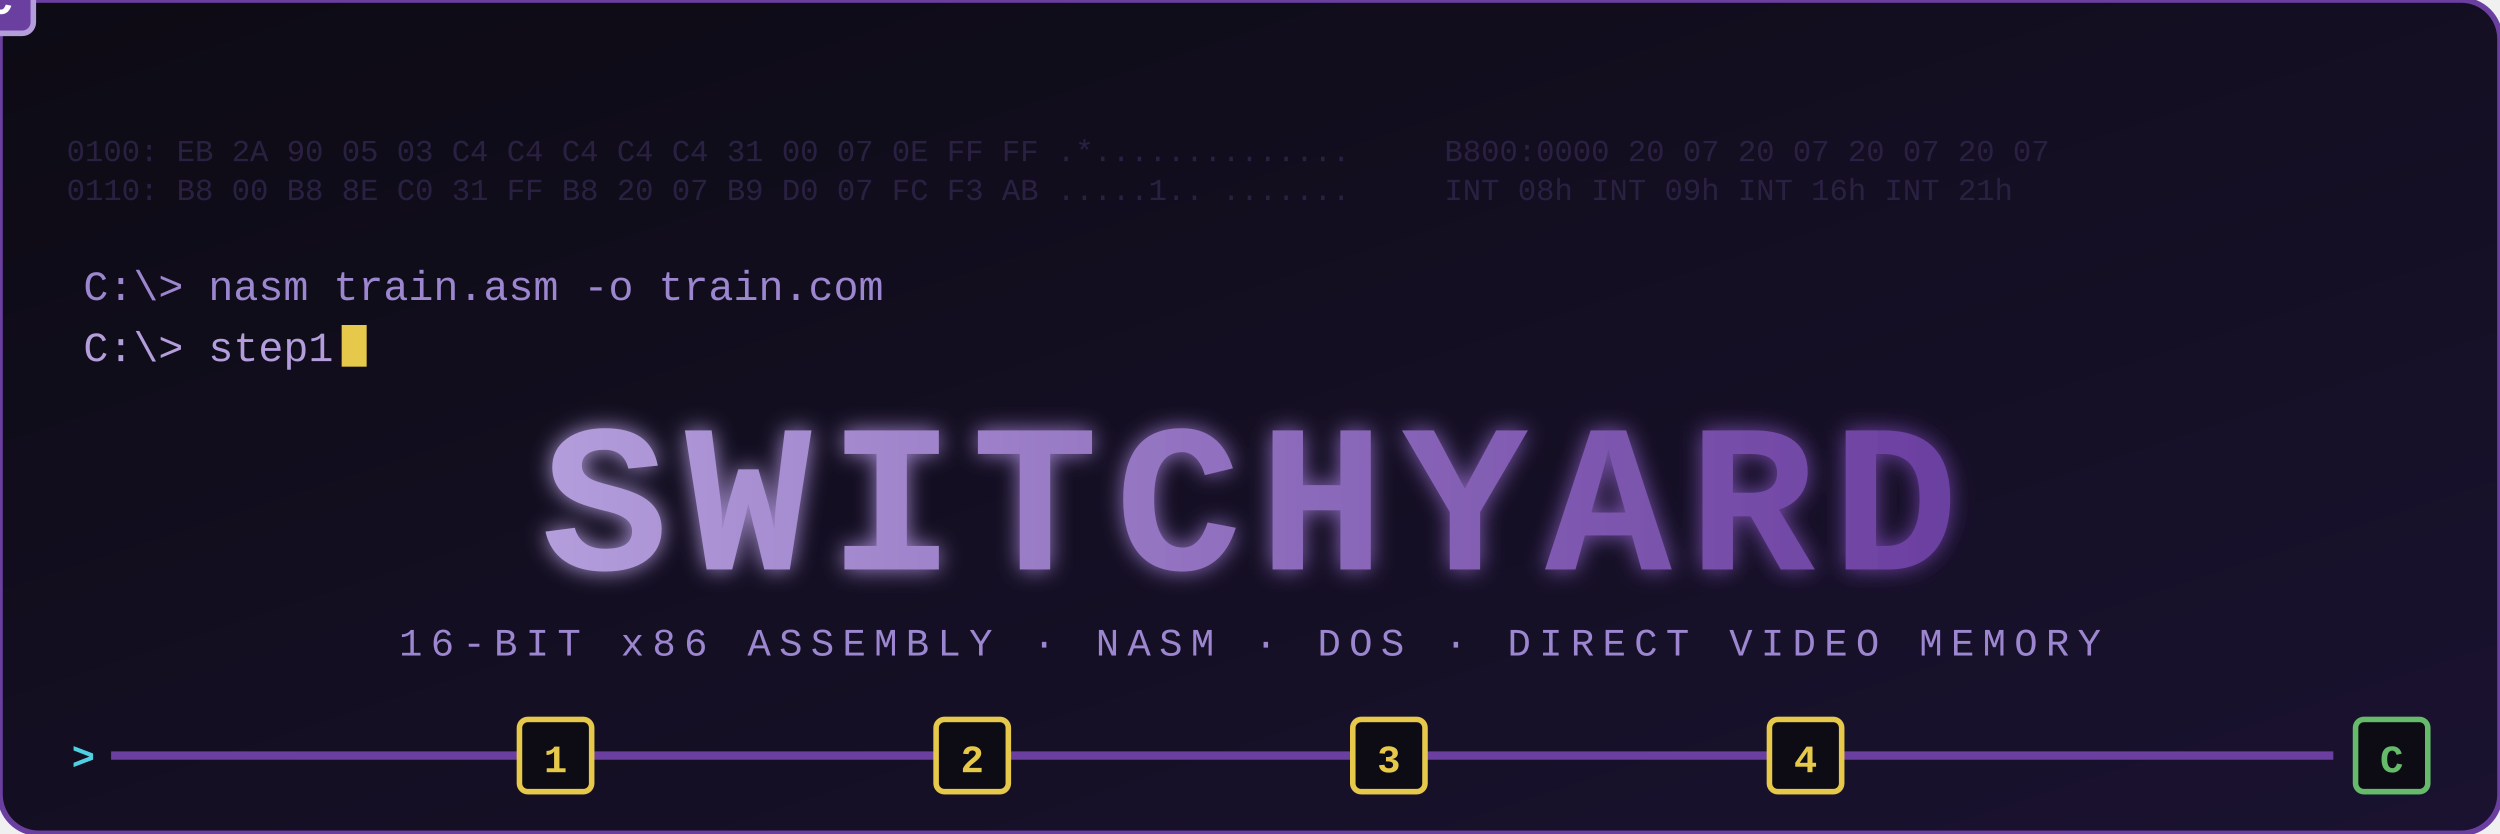
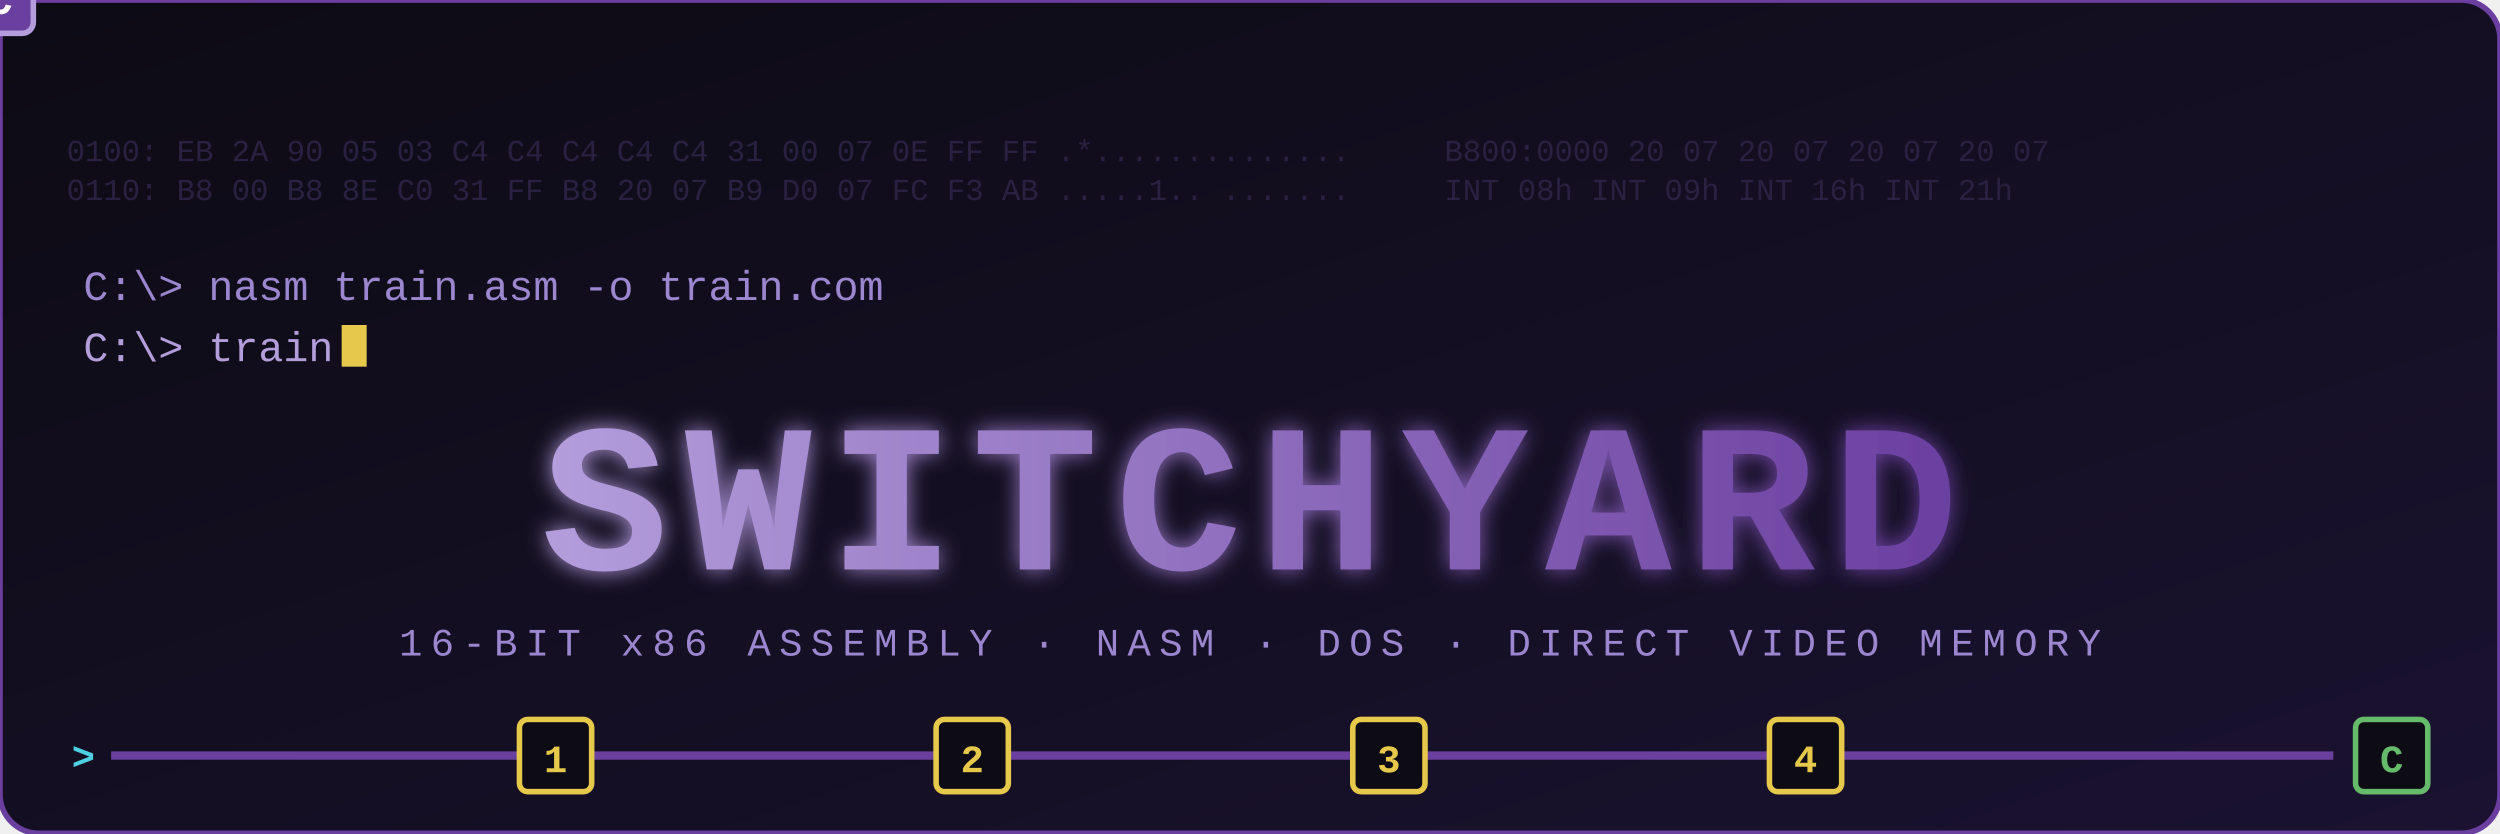
<svg xmlns="http://www.w3.org/2000/svg" viewBox="0 0 900 300" width="900" height="300" role="img" aria-label="SwitchYard animated assembly banner">
  <defs>
    <linearGradient id="bg" x1="0" y1="0" x2="1" y2="1">
      <stop offset="0" stop-color="#0d0b14" />
      <stop offset="1" stop-color="#1a1230" />
    </linearGradient>
    <linearGradient id="title" x1="0" y1="0" x2="1" y2="0">
      <stop offset="0" stop-color="#B39DDB" />
      <stop offset="1" stop-color="#6B3FA0" />
    </linearGradient>
    <filter id="glow" x="-20%" y="-50%" width="140%" height="200%">
      <feGaussianBlur stdDeviation="4" result="b" />
      <feMerge>
        <feMergeNode in="b" />
        <feMergeNode in="SourceGraphic" />
      </feMerge>
    </filter>
  </defs>
  <rect width="900" height="300" rx="14" fill="url(#bg)" stroke="#6B3FA0" stroke-width="2" />
  <g font-family="Courier New, Consolas, monospace" font-size="11" fill="#2a2142">
    <text x="24" y="58">0100: EB 2A 90 05 03 C4 C4 C4  C4 C4 31 00 07 0E FF FF  .*..............</text>
    <text x="24" y="72">0110: B8 00 B8 8E C0 31 FF B8  20 07 B9 D0 07 FC F3 AB  .....1.. .......</text>
    <text x="520" y="58">B800:0000  20 07 20 07 20 07 20 07</text>
    <text x="520" y="72">INT 08h  INT 09h  INT 16h  INT 21h</text>
  </g>
  <g font-family="Courier New, Consolas, monospace" font-size="15">
    <text x="30" y="108" fill="#9B86CF">C:\&gt; nasm train.asm -o train.com</text>
-     <text x="30" y="130" fill="#B39DDB">C:\&gt; step1<tspan fill="#E6C84A"> </tspan>
+     <text x="30" y="130" fill="#B39DDB">C:\&gt; train<tspan fill="#E6C84A"> </tspan>
    </text>
    <rect x="123" y="117" width="9" height="15" fill="#E6C84A">
      <animate attributeName="opacity" values="1;0" calcMode="discrete" dur="1s" repeatCount="indefinite" />
    </rect>
  </g>
  <text x="450" y="205" text-anchor="middle" font-family="Courier New, Consolas, monospace" font-size="76" font-weight="bold" letter-spacing="6" fill="url(#title)" filter="url(#glow)">SWITCHYARD</text>
  <text x="450" y="236" text-anchor="middle" font-family="Courier New, Consolas, monospace" font-size="14" letter-spacing="3" fill="#9B86CF">16-BIT x86 ASSEMBLY  ·  NASM  ·  DOS  ·  DIRECT VIDEO MEMORY</text>
  <g stroke="#6B3FA0" stroke-width="3" fill="none">
    <line x1="40" y1="272" x2="840" y2="272" />
  </g>
  <g font-family="Courier New, Consolas, monospace" font-size="14" font-weight="bold" text-anchor="middle">
    <text x="30" y="277" fill="#4DD0E1">&gt;</text>
    <g fill="#0d0b14" stroke="#E6C84A" stroke-width="2">
      <rect x="187" y="259" width="26" height="26" rx="3" />
      <rect x="337" y="259" width="26" height="26" rx="3" />
      <rect x="487" y="259" width="26" height="26" rx="3" />
      <rect x="637" y="259" width="26" height="26" rx="3" />
    </g>
    <g fill="#E6C84A">
      <text x="200" y="278">1</text>
      <text x="350" y="278">2</text>
      <text x="500" y="278">3</text>
      <text x="650" y="278">4</text>
    </g>
    <rect x="848" y="259" width="26" height="26" rx="3" fill="#0d0b14" stroke="#66BB6A" stroke-width="2" />
    <text x="861" y="278" fill="#66BB6A">C</text>
  </g>
  <g>
    <rect x="-12" y="-12" width="24" height="24" rx="4" fill="#6B3FA0" stroke="#B39DDB" stroke-width="2" />
    <text x="0" y="5" text-anchor="middle" font-family="Courier New, Consolas, monospace" font-size="15" font-weight="bold" fill="#ffffff">C</text>
    <animateMotion path="M60,272 H836" dur="7s" repeatCount="indefinite" />
  </g>
</svg>
